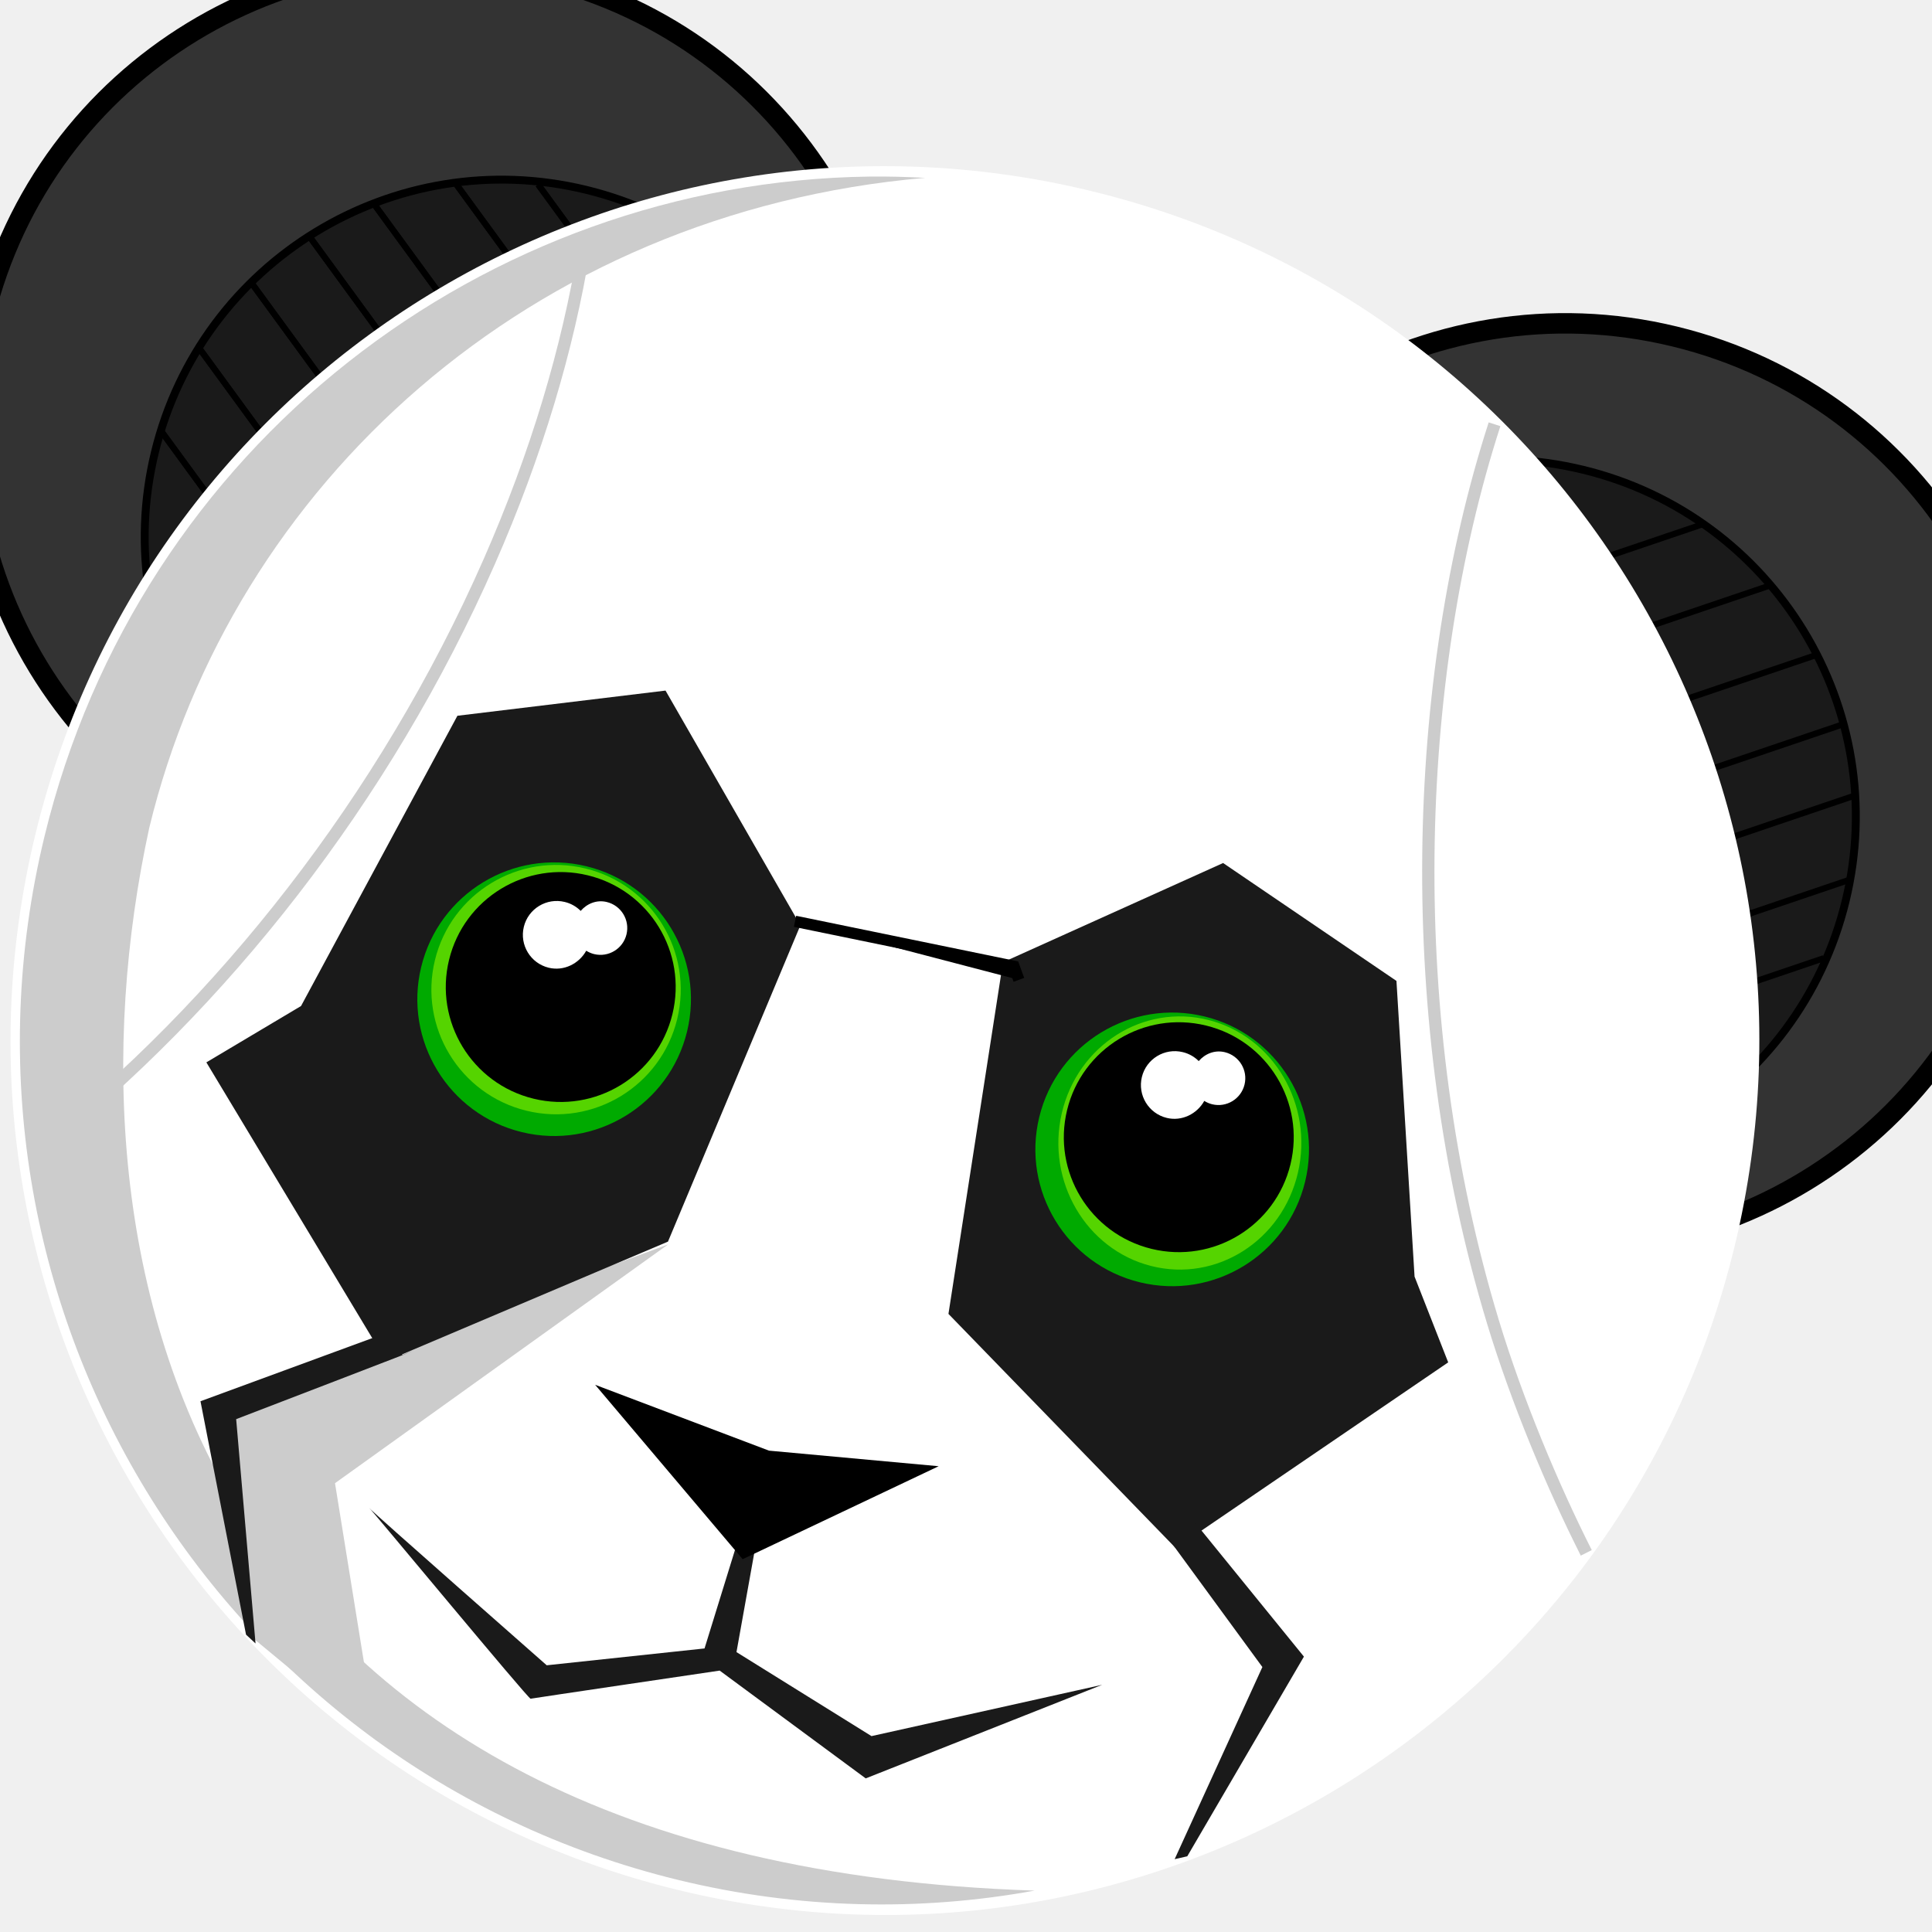
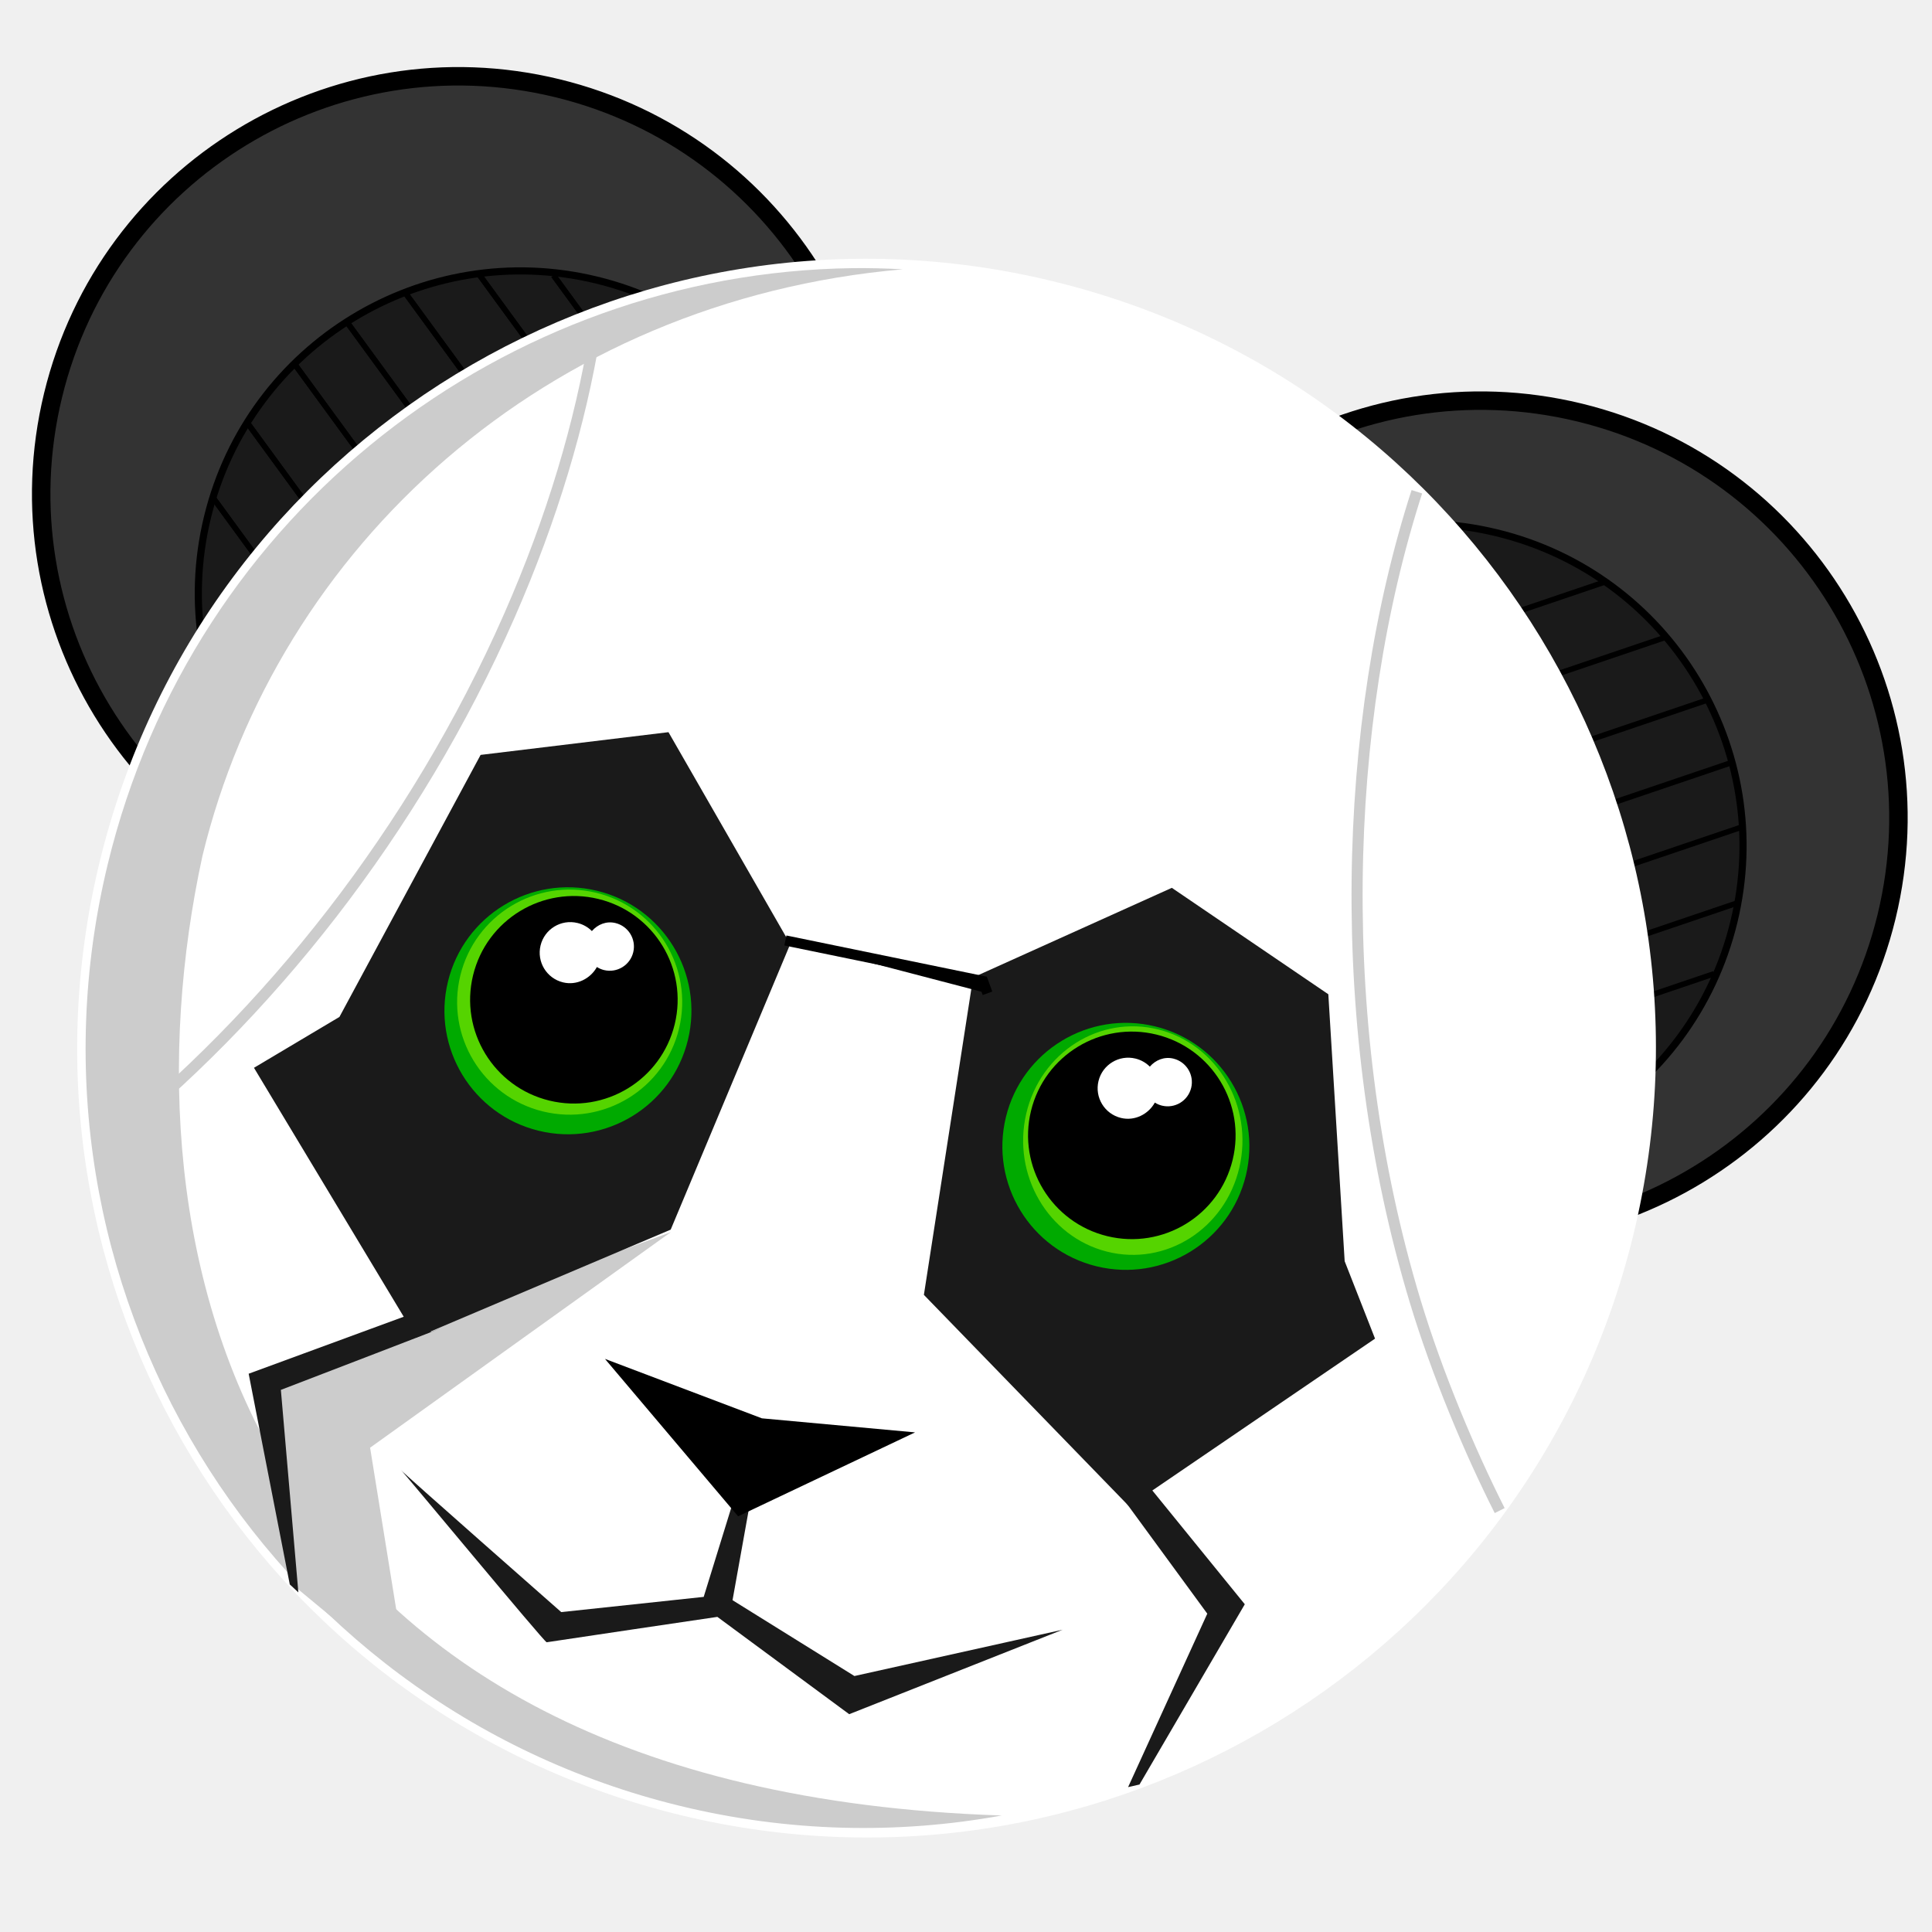
<svg xmlns="http://www.w3.org/2000/svg" width="20.26" height="20.26" id="svg28946" version="1.1">
  <defs id="defs28948" />
  <g id="layer1" transform="translate(0,-1032.102)">
-     <g id="g28834" transform="matrix(0.2142948,0,0,0.2142948,-37.92148,868.8799)">
-       <path transform="matrix(1.384896,0.3365235,-0.3365235,1.384896,-147.0168,400.585)" d="m 314.5,203.237 a 15.875,15.875 0 1 1 -31.75,0 15.875,15.875 0 1 1 31.75,0 z" id="path25260" style="color:#000000;fill:#333333;fill-opacity:1;fill-rule:nonzero;stroke:#000000;stroke-width:0.702;stroke-miterlimit:4;stroke-dasharray:none;marker:none;visibility:visible;display:inline;overflow:visible;enable-background:accumulate" />
-       <path transform="matrix(1.069248,0.2598224,-0.2598224,1.069248,-64.986,493.0331)" d="m 314.5,203.237 a 15.875,15.875 0 1 1 -31.75,0 15.875,15.875 0 1 1 31.75,0 z" id="path25262" style="color:#000000;fill:#1a1a1a;fill-opacity:1;fill-rule:nonzero;stroke:#000000;stroke-width:0.351;stroke-miterlimit:4;stroke-dasharray:none;marker:none;visibility:visible;display:inline;overflow:visible;enable-background:accumulate" />
+     <g id="g28834" transform="matrix(0.1934552,0,0,0.1934552,-33.52405,885.8932)">
+       <path transform="matrix(1.384896,0.3365235,-0.3365235,1.384896,-147.0168,400.585)" d="m 314.5,203.237 c 0,8.768 -7.107,15.875 -15.875,15.875 -8.768,0 -15.875,-7.107 -15.875,-15.875 0,-8.768 7.107,-15.875 15.875,-15.875 8.768,0 15.875,7.107 15.875,15.875 z" id="path25260" style="color:#000000;fill:#333333;fill-opacity:1;fill-rule:nonzero;stroke:#000000;stroke-width:0.702;stroke-miterlimit:4;stroke-dasharray:none;marker:none;visibility:visible;display:inline;overflow:visible;enable-background:accumulate" />
+       <path transform="matrix(1.069248,0.2598224,-0.2598224,1.069248,-64.986,493.0331)" d="m 314.5,203.237 c 0,8.768 -7.107,15.875 -15.875,15.875 -8.768,0 -15.875,-7.107 -15.875,-15.875 0,-8.768 7.107,-15.875 15.875,-15.875 8.768,0 15.875,7.107 15.875,15.875 z" id="path25262" style="color:#000000;fill:#1a1a1a;fill-opacity:1;fill-rule:nonzero;stroke:#000000;stroke-width:0.351;stroke-miterlimit:4;stroke-dasharray:none;marker:none;visibility:visible;display:inline;overflow:visible;enable-background:accumulate" />
      <g transform="matrix(0.9717229,0.2361242,-0.2361242,0.9717229,29.27824,541.4504)" id="g25264">
        <path id="path25266" d="m 223.232,181.682 9.615,8.124" style="color:#000000;fill:#333333;fill-opacity:1;fill-rule:nonzero;stroke:#000000;stroke-width:0.3;stroke-miterlimit:4;stroke-opacity:1;stroke-dasharray:none;stroke-dashoffset:0;marker:none;visibility:visible;display:inline;overflow:visible;enable-background:accumulate" />
        <path style="color:#000000;fill:#333333;fill-opacity:1;fill-rule:nonzero;stroke:#000000;stroke-width:0.3;stroke-miterlimit:4;stroke-opacity:1;stroke-dasharray:none;stroke-dashoffset:0;marker:none;visibility:visible;display:inline;overflow:visible;enable-background:accumulate" d="m 219.345,182.626 9.615,8.124" id="path25268" />
        <path id="path25270" d="m 215.694,184.542 9.615,8.124" style="color:#000000;fill:#333333;fill-opacity:1;fill-rule:nonzero;stroke:#000000;stroke-width:0.3;stroke-miterlimit:4;stroke-opacity:1;stroke-dasharray:none;stroke-dashoffset:0;marker:none;visibility:visible;display:inline;overflow:visible;enable-background:accumulate" />
        <path id="path25272" d="m 213.034,186.861 9.615,8.124" style="color:#000000;fill:#333333;fill-opacity:1;fill-rule:nonzero;stroke:#000000;stroke-width:0.3;stroke-miterlimit:4;stroke-opacity:1;stroke-dasharray:none;stroke-dashoffset:0;marker:none;visibility:visible;display:inline;overflow:visible;enable-background:accumulate" />
        <path id="path25274" d="m 210.796,189.724 9.615,8.124" style="color:#000000;fill:#333333;fill-opacity:1;fill-rule:nonzero;stroke:#000000;stroke-width:0.3;stroke-miterlimit:4;stroke-opacity:1;stroke-dasharray:none;stroke-dashoffset:0;marker:none;visibility:visible;display:inline;overflow:visible;enable-background:accumulate" />
        <path id="path25276" d="m 208.886,193.281 9.615,8.124" style="color:#000000;fill:#333333;fill-opacity:1;fill-rule:nonzero;stroke:#000000;stroke-width:0.3;stroke-miterlimit:4;stroke-opacity:1;stroke-dasharray:none;stroke-dashoffset:0;marker:none;visibility:visible;display:inline;overflow:visible;enable-background:accumulate" />
        <path style="color:#000000;fill:#333333;fill-opacity:1;fill-rule:nonzero;stroke:#000000;stroke-width:0.3;stroke-miterlimit:4;stroke-opacity:1;stroke-dasharray:none;stroke-dashoffset:0;marker:none;visibility:visible;display:inline;overflow:visible;enable-background:accumulate" d="m 208.128,197.74 9.615,8.124" id="path25278" />
      </g>
      <g transform="matrix(0.9717229,0.2361242,-0.2361242,0.9717229,29.27824,541.4504)" id="g25280">
        <path id="path25282" d="m 223.232,181.682 9.615,8.124" style="color:#000000;fill:#333333;fill-opacity:1;fill-rule:nonzero;stroke:#000000;stroke-width:0.3;stroke-miterlimit:4;stroke-opacity:1;stroke-dasharray:none;stroke-dashoffset:0;marker:none;visibility:visible;display:inline;overflow:visible;enable-background:accumulate" />
        <path style="color:#000000;fill:#333333;fill-opacity:1;fill-rule:nonzero;stroke:#000000;stroke-width:0.3;stroke-miterlimit:4;stroke-opacity:1;stroke-dasharray:none;stroke-dashoffset:0;marker:none;visibility:visible;display:inline;overflow:visible;enable-background:accumulate" d="m 219.345,182.626 9.615,8.124" id="path25284" />
        <path id="path25286" d="m 215.694,184.542 9.615,8.124" style="color:#000000;fill:#333333;fill-opacity:1;fill-rule:nonzero;stroke:#000000;stroke-width:0.3;stroke-miterlimit:4;stroke-opacity:1;stroke-dasharray:none;stroke-dashoffset:0;marker:none;visibility:visible;display:inline;overflow:visible;enable-background:accumulate" />
        <path id="path25288" d="m 213.034,186.861 9.615,8.124" style="color:#000000;fill:#333333;fill-opacity:1;fill-rule:nonzero;stroke:#000000;stroke-width:0.3;stroke-miterlimit:4;stroke-opacity:1;stroke-dasharray:none;stroke-dashoffset:0;marker:none;visibility:visible;display:inline;overflow:visible;enable-background:accumulate" />
        <path id="path25290" d="m 210.796,189.724 9.615,8.124" style="color:#000000;fill:#333333;fill-opacity:1;fill-rule:nonzero;stroke:#000000;stroke-width:0.3;stroke-miterlimit:4;stroke-opacity:1;stroke-dasharray:none;stroke-dashoffset:0;marker:none;visibility:visible;display:inline;overflow:visible;enable-background:accumulate" />
        <path id="path25292" d="m 208.886,193.281 9.615,8.124" style="color:#000000;fill:#333333;fill-opacity:1;fill-rule:nonzero;stroke:#000000;stroke-width:0.3;stroke-miterlimit:4;stroke-opacity:1;stroke-dasharray:none;stroke-dashoffset:0;marker:none;visibility:visible;display:inline;overflow:visible;enable-background:accumulate" />
        <path style="color:#000000;fill:#333333;fill-opacity:1;fill-rule:nonzero;stroke:#000000;stroke-width:0.3;stroke-miterlimit:4;stroke-opacity:1;stroke-dasharray:none;stroke-dashoffset:0;marker:none;visibility:visible;display:inline;overflow:visible;enable-background:accumulate" d="m 208.128,197.74 9.615,8.124" id="path25294" />
      </g>
-       <path transform="matrix(1.384896,0.3365235,-0.3365235,1.384896,-91.60135,418.1671)" d="m 314.5,203.237 a 15.875,15.875 0 1 1 -31.75,0 15.875,15.875 0 1 1 31.75,0 z" id="path25296" style="color:#000000;fill:#333333;fill-opacity:1;fill-rule:nonzero;stroke:#000000;stroke-width:0.702;stroke-miterlimit:4;stroke-dasharray:none;marker:none;visibility:visible;display:inline;overflow:visible;enable-background:accumulate" />
-       <path style="color:#000000;fill:#1a1a1a;fill-opacity:1;fill-rule:nonzero;stroke:#000000;stroke-width:0.351;stroke-miterlimit:4;stroke-dasharray:none;marker:none;visibility:visible;display:inline;overflow:visible;enable-background:accumulate" id="path25298" d="m 314.5,203.237 a 15.875,15.875 0 1 1 -31.75,0 15.875,15.875 0 1 1 31.75,0 z" transform="matrix(1.069248,0.2598224,-0.2598224,1.069248,-16.19564,506.7333)" />
+       <path transform="matrix(1.384896,0.3365235,-0.3365235,1.384896,-91.60135,418.1671)" d="m 314.5,203.237 c 0,8.768 -7.107,15.875 -15.875,15.875 -8.768,0 -15.875,-7.107 -15.875,-15.875 0,-8.768 7.107,-15.875 15.875,-15.875 8.768,0 15.875,7.107 15.875,15.875 z" id="path25296" style="color:#000000;fill:#333333;fill-opacity:1;fill-rule:nonzero;stroke:#000000;stroke-width:0.702;stroke-miterlimit:4;stroke-dasharray:none;marker:none;visibility:visible;display:inline;overflow:visible;enable-background:accumulate" />
+       <path style="color:#000000;fill:#1a1a1a;fill-opacity:1;fill-rule:nonzero;stroke:#000000;stroke-width:0.351;stroke-miterlimit:4;stroke-dasharray:none;marker:none;visibility:visible;display:inline;overflow:visible;enable-background:accumulate" id="path25298" d="m 314.5,203.237 c 0,8.768 -7.107,15.875 -15.875,15.875 -8.768,0 -15.875,-7.107 -15.875,-15.875 0,-8.768 7.107,-15.875 15.875,-15.875 8.768,0 15.875,7.107 15.875,15.875 z" transform="matrix(1.069248,0.2598224,-0.2598224,1.069248,-16.19564,506.7333)" />
      <g transform="matrix(-0.5161643,0.8564896,-0.8564896,-0.5161643,537.0337,711.1438)" id="g25300">
        <path style="color:#000000;fill:#333333;fill-opacity:1;fill-rule:nonzero;stroke:#000000;stroke-width:0.3;stroke-miterlimit:4;stroke-opacity:1;stroke-dasharray:none;stroke-dashoffset:0;marker:none;visibility:visible;display:inline;overflow:visible;enable-background:accumulate" d="m 223.232,181.682 9.615,8.124" id="path25302" />
        <path id="path25304" d="m 219.345,182.626 9.615,8.124" style="color:#000000;fill:#333333;fill-opacity:1;fill-rule:nonzero;stroke:#000000;stroke-width:0.3;stroke-miterlimit:4;stroke-opacity:1;stroke-dasharray:none;stroke-dashoffset:0;marker:none;visibility:visible;display:inline;overflow:visible;enable-background:accumulate" />
        <path style="color:#000000;fill:#333333;fill-opacity:1;fill-rule:nonzero;stroke:#000000;stroke-width:0.3;stroke-miterlimit:4;stroke-opacity:1;stroke-dasharray:none;stroke-dashoffset:0;marker:none;visibility:visible;display:inline;overflow:visible;enable-background:accumulate" d="m 215.694,184.542 9.615,8.124" id="path25306" />
        <path style="color:#000000;fill:#333333;fill-opacity:1;fill-rule:nonzero;stroke:#000000;stroke-width:0.3;stroke-miterlimit:4;stroke-opacity:1;stroke-dasharray:none;stroke-dashoffset:0;marker:none;visibility:visible;display:inline;overflow:visible;enable-background:accumulate" d="m 213.034,186.861 9.615,8.124" id="path25308" />
        <path style="color:#000000;fill:#333333;fill-opacity:1;fill-rule:nonzero;stroke:#000000;stroke-width:0.3;stroke-miterlimit:4;stroke-opacity:1;stroke-dasharray:none;stroke-dashoffset:0;marker:none;visibility:visible;display:inline;overflow:visible;enable-background:accumulate" d="m 210.796,189.724 9.615,8.124" id="path25310" />
        <path style="color:#000000;fill:#333333;fill-opacity:1;fill-rule:nonzero;stroke:#000000;stroke-width:0.3;stroke-miterlimit:4;stroke-opacity:1;stroke-dasharray:none;stroke-dashoffset:0;marker:none;visibility:visible;display:inline;overflow:visible;enable-background:accumulate" d="m 208.886,193.281 9.615,8.124" id="path25312" />
        <path id="path25314" d="m 208.128,197.74 9.615,8.124" style="color:#000000;fill:#333333;fill-opacity:1;fill-rule:nonzero;stroke:#000000;stroke-width:0.3;stroke-miterlimit:4;stroke-opacity:1;stroke-dasharray:none;stroke-dashoffset:0;marker:none;visibility:visible;display:inline;overflow:visible;enable-background:accumulate" />
      </g>
-       <path transform="matrix(-0.9717229,-0.2361242,-0.2361242,0.9717229,681.6442,668.7324)" d="m 457.145,248.735 a 42.78,42.78 0 1 1 -85.56,0 42.78,42.78 0 1 1 85.56,0 z" id="path25316" style="color:#000000;fill:#ffffff;fill-opacity:1;fill-rule:nonzero;stroke:none;stroke-width:1;marker:none;visibility:visible;display:inline;overflow:visible;enable-background:accumulate" />
+       <path transform="matrix(-0.9717229,-0.2361242,-0.2361242,0.9717229,681.6442,668.7324)" d="m 457.145,248.735 c 0,23.627 -19.153,42.78 -42.78,42.78 -23.627,0 -42.78,-19.153 -42.78,-42.78 0,-23.627 19.153,-42.78 42.78,-42.78 23.627,0 42.78,19.153 42.78,42.78 z" id="path25316" style="color:#000000;fill:#ffffff;fill-opacity:1;fill-rule:nonzero;stroke:none;stroke-width:1;marker:none;visibility:visible;display:inline;overflow:visible;enable-background:accumulate" />
      <path style="color:#000000;fill:#cccccc;fill-opacity:1;fill-rule:nonzero;stroke:none;stroke-width:1;marker:none;visibility:visible;display:inline;overflow:visible;enable-background:accumulate" d="m 219.492,770.312 c -18.769,0.253 -35.722,13.159 -40.359,32.303 -5.496,22.688 8.384,45.535 31.001,51.048 5.911,1.441 11.833,1.549 17.455,0.525 -41.288,-1.349 -47.976,-30.639 -43.324,-52.014 4.052,-16.727 18.579,-30.115 37.967,-31.8 -0.917,-0.048 -1.83,-0.074 -2.74,-0.062 z" id="path25318" />
      <path id="path25320" d="m 213.082,837.013 -1.646,5.325 -7.723,0.824 c 0,0 -8.702,-7.655 -8.69,-7.702 0.011,-0.047 7.795,9.363 7.901,9.338 0.106,-0.024 9.253,-1.376 9.253,-1.376 l 7.146,5.275 11.572,-4.58 -11.289,2.511 -6.607,-4.111 0.993,-5.534 z" style="color:#000000;fill:#1a1a1a;fill-opacity:1;fill-rule:nonzero;stroke:none;stroke-width:0.5;marker:none;visibility:visible;display:inline;overflow:visible;enable-background:accumulate" />
      <path id="path25322" d="m 195.387,846.843 -2.034,-12.592 16.301,-11.684 -21.984,8.12 1.66,11.137 z" style="color:#000000;fill:#cccccc;fill-opacity:1;fill-rule:nonzero;stroke:none;stroke-width:1;marker:none;visibility:visible;display:inline;overflow:visible;enable-background:accumulate" />
      <path style="color:#000000;fill:#1a1a1a;fill-opacity:1;fill-rule:nonzero;stroke:none;stroke-width:0.34;marker:none;visibility:visible;display:inline;overflow:visible;enable-background:accumulate" d="m 209.527,795.465 6.599,11.488 -6.479,15.477 -13.794,5.849 -8.795,-14.621 4.633,-2.758 7.652,-14.203 z" id="path25324" />
      <path id="path25326" d="m 236.812,803.903 -10.772,4.857 -2.668,17.207 11.123,11.462 13.332,-9.09 -1.646,-4.197 -0.886,-14.47 z" style="color:#000000;fill:#1a1a1a;fill-opacity:1;fill-rule:nonzero;stroke:none;stroke-width:0.34;marker:none;visibility:visible;display:inline;overflow:visible;enable-background:accumulate" />
      <path id="path25328" d="m 215.864,806.756 10.714,2.202 0.241,0.661" style="color:#000000;fill:#000000;fill-opacity:1;fill-rule:nonzero;stroke:#000000;stroke-width:0.552;stroke-miterlimit:2;stroke-opacity:1;stroke-dasharray:none;stroke-dashoffset:0;marker:none;visibility:visible;display:inline;overflow:visible;enable-background:accumulate" />
      <path id="path25330" d="m 196.65,827.978 c 2.896,-1.097 -8.134,3.139 -8.134,3.139 l 0.948,10.977 -0.465,-0.431 -2.229,-11.422 9.263,-3.404 z" style="color:#000000;fill:#1a1a1a;fill-opacity:1;fill-rule:nonzero;stroke:none;stroke-width:0.5;marker:none;visibility:visible;display:inline;overflow:visible;enable-background:accumulate" />
      <path id="path25332" d="m 233.921,836.671 4.813,6.577 -4.293,9.402 0.618,-0.141 5.708,-9.771 -5.614,-6.91 z" style="color:#000000;fill:#1a1a1a;fill-opacity:1;fill-rule:nonzero;stroke:none;stroke-width:0.5;marker:none;visibility:visible;display:inline;overflow:visible;enable-background:accumulate" />
      <path id="path25334" d="m 206.084,829.437 8.507,3.222 8.302,0.762 -9.592,4.549 z" style="color:#000000;fill:#000000;fill-opacity:1;fill-rule:nonzero;stroke:none;stroke-width:0.5;marker:none;visibility:visible;display:inline;overflow:visible;enable-background:accumulate" />
-       <path transform="matrix(1.072959,0.2607242,-0.2607242,1.072959,-117.715,443.1962)" d="m 367.812,254.487 a 6.062,6.062 0 1 1 -12.125,0 6.062,6.062 0 1 1 12.125,0 z" id="path25336" style="color:#000000;fill:#00aa00;fill-opacity:1;fill-rule:nonzero;stroke:none;stroke-width:0.5;marker:none;visibility:visible;display:inline;overflow:visible;enable-background:accumulate" />
-       <path style="color:#000000;fill:#00aa00;fill-opacity:1;fill-rule:nonzero;stroke:none;stroke-width:0.5;marker:none;visibility:visible;display:inline;overflow:visible;enable-background:accumulate" id="path25338" d="m 367.812,254.487 a 6.062,6.062 0 1 1 -12.125,0 6.062,6.062 0 1 1 12.125,0 z" transform="matrix(1.072959,0.2607242,-0.2607242,1.072959,-87.471,450.5453)" />
-       <path style="color:#000000;fill:#55d400;fill-opacity:1;fill-rule:nonzero;stroke:none;stroke-width:0.5;marker:none;visibility:visible;display:inline;overflow:visible;enable-background:accumulate" id="path25340" d="m 367.812,254.487 a 6.062,6.062 0 1 1 -12.125,0 6.062,6.062 0 1 1 12.125,0 z" transform="matrix(0.9778124,0.237604,-0.237604,0.9778124,-89.08575,475.3048)" />
-       <path transform="matrix(0.9015068,0.2190621,-0.2190621,0.9015068,-65.97221,501.3035)" d="m 367.812,254.487 a 6.062,6.062 0 1 1 -12.125,0 6.062,6.062 0 1 1 12.125,0 z" id="path25342" style="color:#000000;fill:#000000;fill-opacity:1;fill-rule:nonzero;stroke:none;stroke-width:0.5;marker:none;visibility:visible;display:inline;overflow:visible;enable-background:accumulate" />
-       <path transform="matrix(0.9527738,0.2412545,-0.2315197,0.9928355,-51.05112,477.6664)" d="m 367.812,254.487 a 6.062,6.062 0 1 1 -12.125,0 6.062,6.062 0 1 1 12.125,0 z" id="path25344" style="color:#000000;fill:#55d400;fill-opacity:1;fill-rule:nonzero;stroke:none;stroke-width:0.5;marker:none;visibility:visible;display:inline;overflow:visible;enable-background:accumulate" />
-       <path style="color:#000000;fill:#000000;fill-opacity:1;fill-rule:nonzero;stroke:none;stroke-width:0.5;marker:none;visibility:visible;display:inline;overflow:visible;enable-background:accumulate" id="path25346" d="m 367.812,254.487 a 6.062,6.062 0 1 1 -12.125,0 6.062,6.062 0 1 1 12.125,0 z" transform="matrix(0.9015068,0.2190621,-0.2190621,0.9015068,-35.72817,508.6527)" />
+       <path transform="matrix(1.072959,0.2607242,-0.2607242,1.072959,-117.715,443.1962)" d="m 367.812,254.487 c 0,3.348 -2.714,6.062 -6.062,6.062 -3.348,0 -6.062,-2.714 -6.062,-6.062 0,-3.348 2.714,-6.062 6.062,-6.062 3.348,0 6.062,2.714 6.062,6.062 z" id="path25336" style="color:#000000;fill:#00aa00;fill-opacity:1;fill-rule:nonzero;stroke:none;stroke-width:0.5;marker:none;visibility:visible;display:inline;overflow:visible;enable-background:accumulate" />
+       <path style="color:#000000;fill:#00aa00;fill-opacity:1;fill-rule:nonzero;stroke:none;stroke-width:0.5;marker:none;visibility:visible;display:inline;overflow:visible;enable-background:accumulate" id="path25338" d="m 367.812,254.487 c 0,3.348 -2.714,6.062 -6.062,6.062 -3.348,0 -6.062,-2.714 -6.062,-6.062 0,-3.348 2.714,-6.062 6.062,-6.062 3.348,0 6.062,2.714 6.062,6.062 z" transform="matrix(1.072959,0.2607242,-0.2607242,1.072959,-87.471,450.5453)" />
+       <path style="color:#000000;fill:#55d400;fill-opacity:1;fill-rule:nonzero;stroke:none;stroke-width:0.5;marker:none;visibility:visible;display:inline;overflow:visible;enable-background:accumulate" id="path25340" d="m 367.812,254.487 c 0,3.348 -2.714,6.062 -6.062,6.062 -3.348,0 -6.062,-2.714 -6.062,-6.062 0,-3.348 2.714,-6.062 6.062,-6.062 3.348,0 6.062,2.714 6.062,6.062 z" transform="matrix(0.9778124,0.237604,-0.237604,0.9778124,-89.08575,475.3048)" />
+       <path transform="matrix(0.9015068,0.2190621,-0.2190621,0.9015068,-65.97221,501.3035)" d="m 367.812,254.487 c 0,3.348 -2.714,6.062 -6.062,6.062 -3.348,0 -6.062,-2.714 -6.062,-6.062 0,-3.348 2.714,-6.062 6.062,-6.062 3.348,0 6.062,2.714 6.062,6.062 z" id="path25342" style="color:#000000;fill:#000000;fill-opacity:1;fill-rule:nonzero;stroke:none;stroke-width:0.5;marker:none;visibility:visible;display:inline;overflow:visible;enable-background:accumulate" />
+       <path transform="matrix(0.9527738,0.2412545,-0.2315197,0.9928355,-51.05112,477.6664)" d="m 367.812,254.487 c 0,3.348 -2.714,6.062 -6.062,6.062 -3.348,0 -6.062,-2.714 -6.062,-6.062 0,-3.348 2.714,-6.062 6.062,-6.062 3.348,0 6.062,2.714 6.062,6.062 z" id="path25344" style="color:#000000;fill:#55d400;fill-opacity:1;fill-rule:nonzero;stroke:none;stroke-width:0.5;marker:none;visibility:visible;display:inline;overflow:visible;enable-background:accumulate" />
+       <path style="color:#000000;fill:#000000;fill-opacity:1;fill-rule:nonzero;stroke:none;stroke-width:0.5;marker:none;visibility:visible;display:inline;overflow:visible;enable-background:accumulate" id="path25346" d="m 367.812,254.487 c 0,3.348 -2.714,6.062 -6.062,6.062 -3.348,0 -6.062,-2.714 -6.062,-6.062 0,-3.348 2.714,-6.062 6.062,-6.062 3.348,0 6.062,2.714 6.062,6.062 z" transform="matrix(0.9015068,0.2190621,-0.2190621,0.9015068,-35.72817,508.6527)" />
      <path style="color:#000000;fill:#ffffff;fill-opacity:1;fill-rule:nonzero;stroke:none;stroke-width:0.5;marker:none;visibility:visible;display:inline;overflow:visible;enable-background:accumulate" d="m 206.653,805.811 c -0.494,-0.12 -0.966,0.076 -1.278,0.435 -0.208,-0.209 -0.474,-0.364 -0.781,-0.438 -0.889,-0.216 -1.785,0.329 -2.001,1.218 -0.216,0.889 0.329,1.785 1.218,2.001 0.741,0.18 1.483,-0.197 1.836,-0.832 0.116,0.072 0.246,0.131 0.386,0.165 0.704,0.171 1.413,-0.261 1.584,-0.965 0.171,-0.704 -0.261,-1.413 -0.965,-1.584 z" id="path25348" />
      <path id="path25350" d="m 236.897,813.16 c -0.494,-0.12 -0.966,0.076 -1.278,0.435 -0.208,-0.209 -0.474,-0.364 -0.781,-0.438 -0.889,-0.216 -1.785,0.329 -2.001,1.218 -0.216,0.889 0.329,1.785 1.218,2.001 0.741,0.18 1.483,-0.197 1.836,-0.832 0.116,0.072 0.246,0.131 0.386,0.165 0.704,0.171 1.413,-0.261 1.584,-0.965 0.171,-0.704 -0.261,-1.413 -0.965,-1.584 z" style="color:#000000;fill:#ffffff;fill-opacity:1;fill-rule:nonzero;stroke:none;stroke-width:0.5;marker:none;visibility:visible;display:inline;overflow:visible;enable-background:accumulate" />
      <path style="color:#000000;fill:none;stroke:#cccccc;stroke-width:0.601;marker:none;visibility:visible;display:inline;overflow:visible;enable-background:accumulate" d="m 254.584,837.66 c -1.644,-3.255 -3.39,-7.42 -4.569,-11.309 -4.483,-14.793 -3.964,-31.405 0.079,-43.918" id="path25526" />
      <path style="color:#000000;fill:none;stroke:#cccccc;stroke-width:0.601;marker:none;visibility:visible;display:inline;overflow:visible;enable-background:accumulate" d="m 205.544,773.853 c -0.792,4.864 -2.323,10.02 -4.641,15.296 -5.117,11.646 -13.13,21.744 -22.055,28.786" id="path25528" />
-       <path style="color:#000000;fill:none;stroke:none;stroke-width:1;marker:none;visibility:visible;display:inline;overflow:visible;enable-background:accumulate" id="path25552" d="m 457.145,248.735 a 42.78,42.78 0 1 1 -85.56,0 42.78,42.78 0 1 1 85.56,0 z" transform="matrix(-0.9717229,-0.2361242,-0.2361242,0.9717229,681.6442,668.7324)" />
+       <path style="color:#000000;fill:none;stroke:none;stroke-width:1;marker:none;visibility:visible;display:inline;overflow:visible;enable-background:accumulate" id="path25552" d="m 457.145,248.735 c 0,23.627 -19.153,42.78 -42.78,42.78 -23.627,0 -42.78,-19.153 -42.78,-42.78 0,-23.627 19.153,-42.78 42.78,-42.78 23.627,0 42.78,19.153 42.78,42.78 z" transform="matrix(-0.9717229,-0.2361242,-0.2361242,0.9717229,681.6442,668.7324)" />
    </g>
  </g>
</svg>
